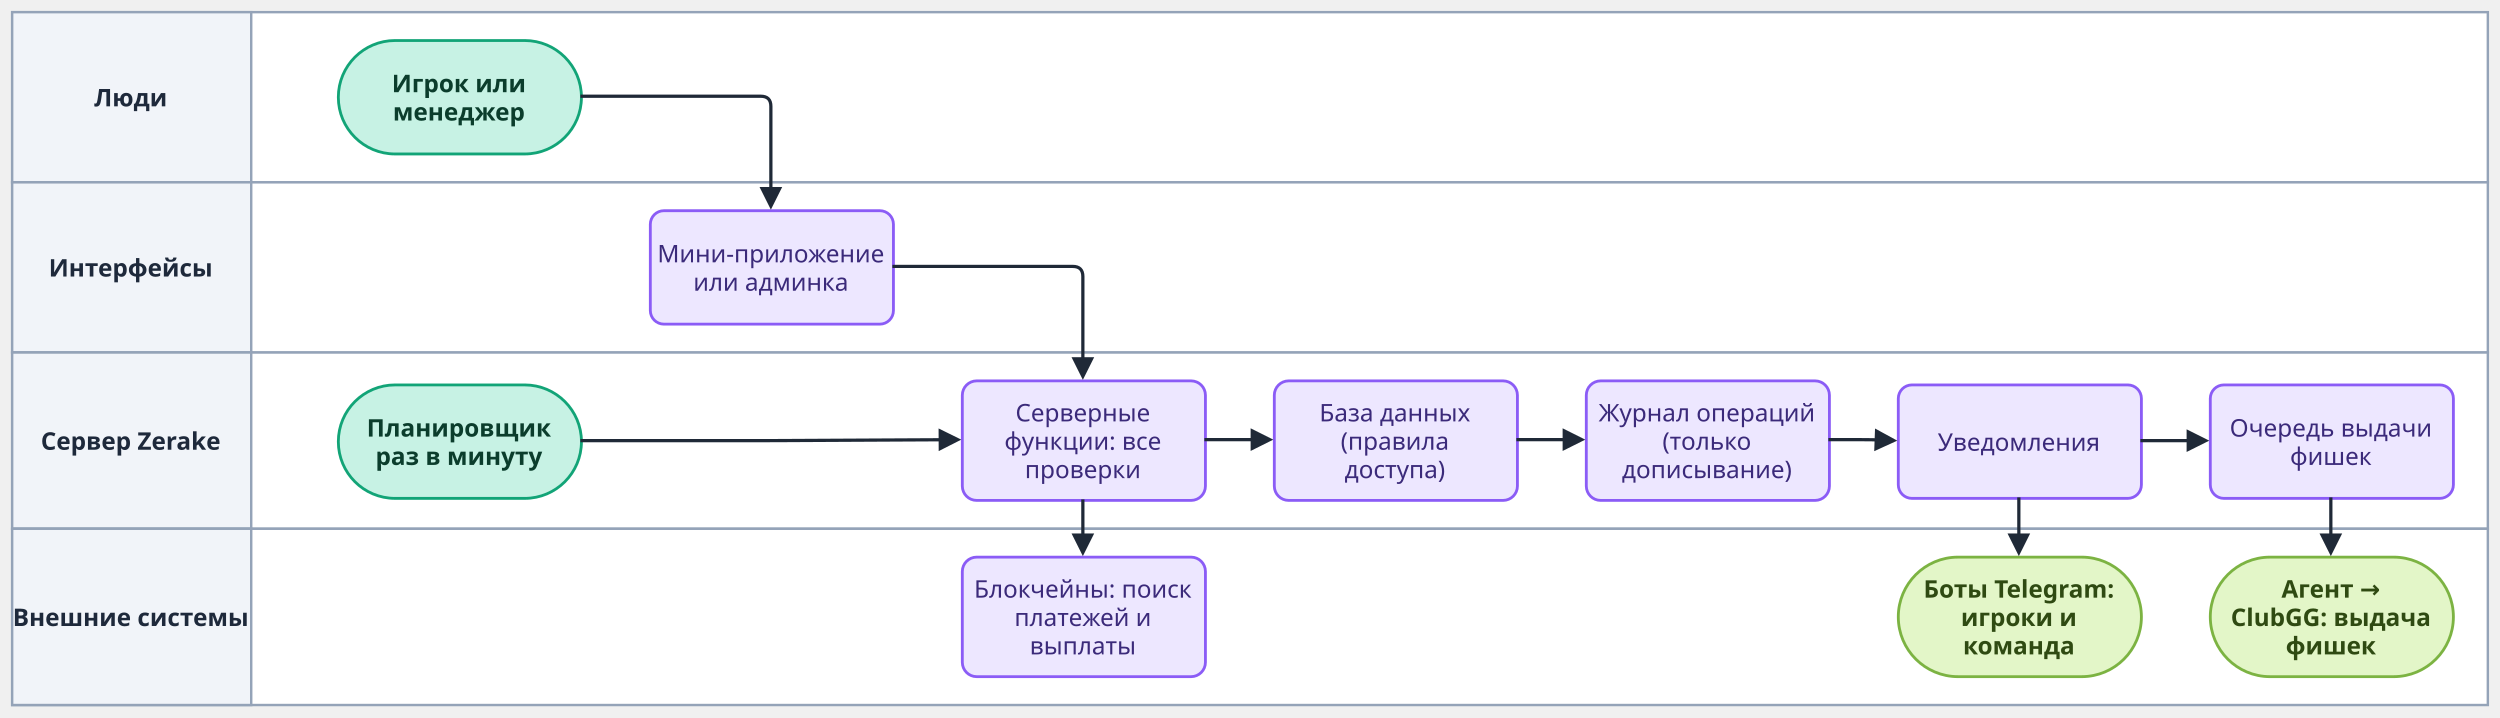
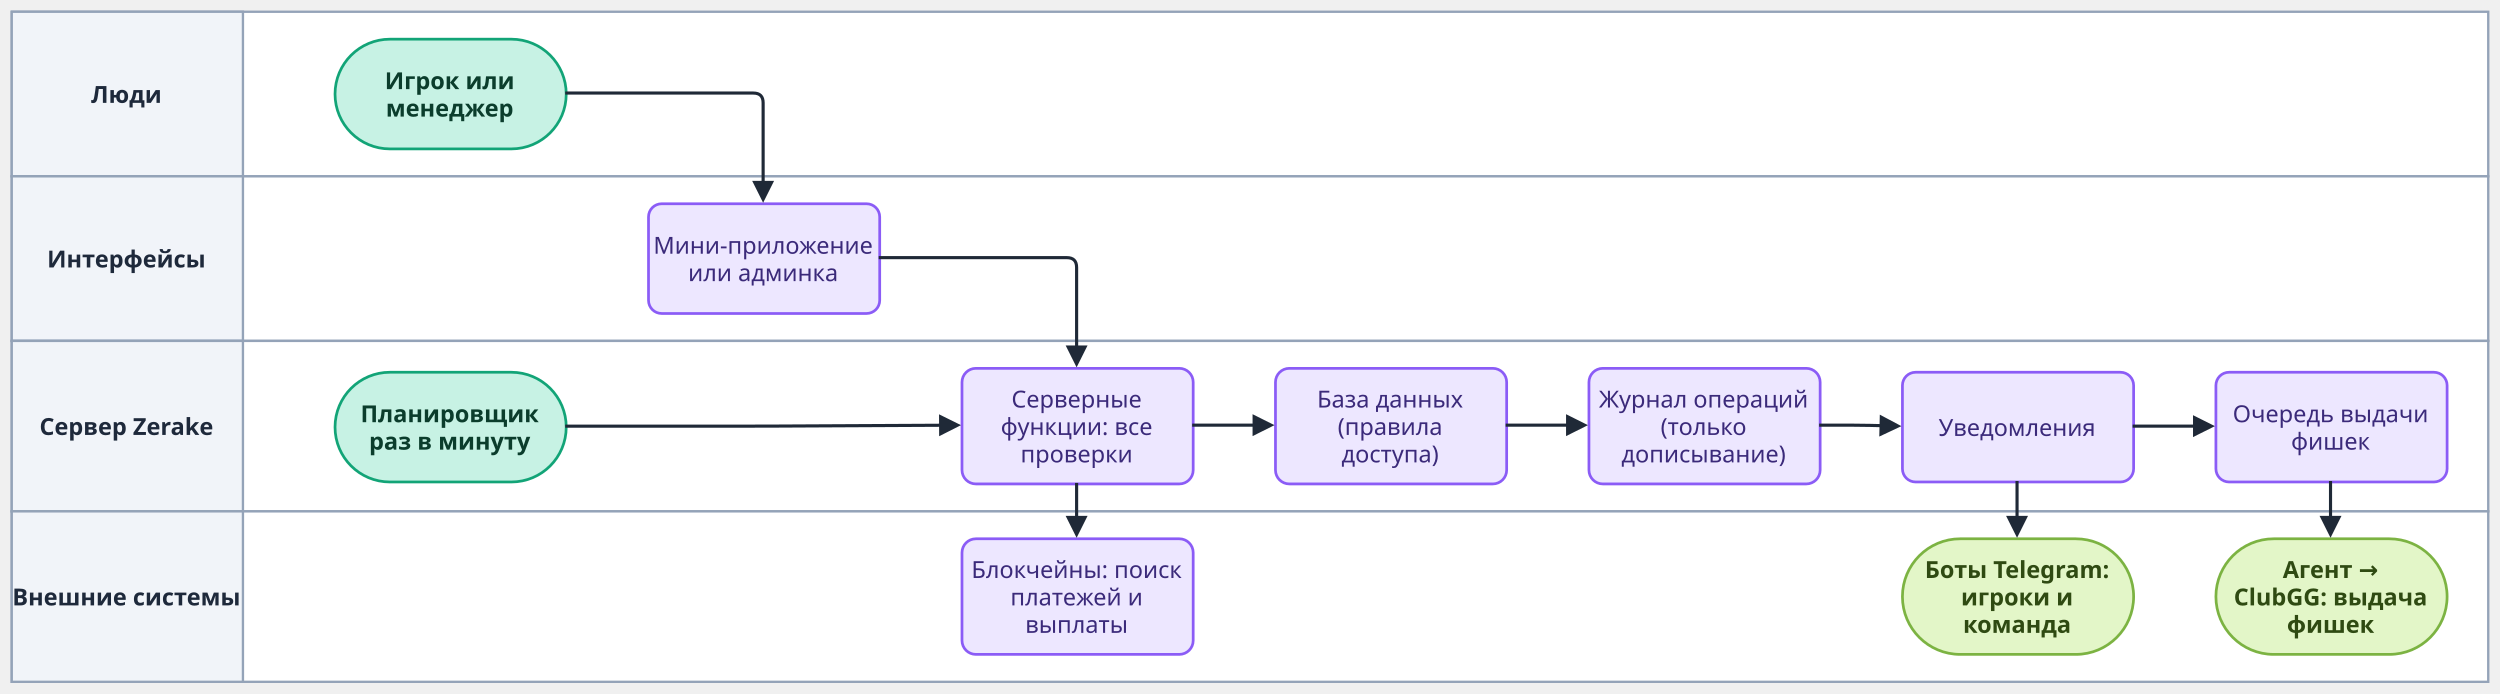
- <svg xmlns="http://www.w3.org/2000/svg" width="1234" height="354" role="img" aria-label="Как запрос проходит через Zerake" viewBox="583.5 -5.5 1234 354" style="">
+ <svg xmlns="http://www.w3.org/2000/svg" width="1276" height="354" role="img" aria-label="Как запрос проходит через Zerake" viewBox="562.5 -5.5 1276 354" style="">
  <g>
    <g />
-     <g transform="translate(589,0) scale(1)">
-       <g transform="translate(0.5,0.5)" style="visibility: visible;">
-         <rect x="0" y="0" width="1222" height="84" fill="#ffffff" stroke="#94a3b8" stroke-width="1.2" pointer-events="all" style="fill: light-dark(rgb(255, 255, 255), rgb(18, 18, 18)); stroke: light-dark(rgb(148, 163, 184), rgb(87, 100, 118));" />
+     <g transform="translate(568,0) scale(1)">
+       <g transform="translate(0.5,0.5)" style="visibility: visible;">
+         <rect x="0" y="0" width="1264" height="84" fill="#ffffff" stroke="#94a3b8" stroke-width="1.2" pointer-events="all" style="fill: light-dark(rgb(255, 255, 255), rgb(18, 18, 18)); stroke: light-dark(rgb(148, 163, 184), rgb(87, 100, 118));" />
      </g>
      <g transform="translate(0.5,0.5)" style="visibility: visible;">
        <rect x="0" y="0" width="118" height="84" fill="#f1f4f9" stroke="#94a3b8" stroke-width="1.2" pointer-events="all" style="fill: light-dark(rgb(241, 244, 249), rgb(25, 28, 32)); stroke: light-dark(rgb(148, 163, 184), rgb(87, 100, 118));" />
      </g>
      <g style="">
        <g fill="#1E293B" font-family="'Segoe UI'" font-weight="bold" text-anchor="middle" font-size="12px" style="fill: light-dark(rgb(30, 41, 59), rgb(195, 204, 220));">
          <text x="59" y="47">Люди</text>
        </g>
      </g>
      <g transform="translate(0.5,0.5)" style="visibility: visible;">
-         <rect x="0" y="84" width="1222" height="84" fill="#ffffff" stroke="#94a3b8" stroke-width="1.2" pointer-events="all" style="fill: light-dark(rgb(255, 255, 255), rgb(18, 18, 18)); stroke: light-dark(rgb(148, 163, 184), rgb(87, 100, 118));" />
+         <rect x="0" y="84" width="1264" height="84" fill="#ffffff" stroke="#94a3b8" stroke-width="1.2" pointer-events="all" style="fill: light-dark(rgb(255, 255, 255), rgb(18, 18, 18)); stroke: light-dark(rgb(148, 163, 184), rgb(87, 100, 118));" />
      </g>
      <g transform="translate(0.5,0.5)" style="visibility: visible;">
        <rect x="0" y="84" width="118" height="84" fill="#f1f4f9" stroke="#94a3b8" stroke-width="1.2" pointer-events="all" style="fill: light-dark(rgb(241, 244, 249), rgb(25, 28, 32)); stroke: light-dark(rgb(148, 163, 184), rgb(87, 100, 118));" />
      </g>
      <g style="">
        <g fill="#1E293B" font-family="'Segoe UI'" font-weight="bold" text-anchor="middle" font-size="12px" style="fill: light-dark(rgb(30, 41, 59), rgb(195, 204, 220));">
          <text x="59" y="131">Интерфейсы</text>
        </g>
      </g>
      <g transform="translate(0.5,0.5)" style="visibility: visible;">
-         <rect x="0" y="168" width="1222" height="87" fill="#ffffff" stroke="#94a3b8" stroke-width="1.2" pointer-events="all" style="fill: light-dark(rgb(255, 255, 255), rgb(18, 18, 18)); stroke: light-dark(rgb(148, 163, 184), rgb(87, 100, 118));" />
+         <rect x="0" y="168" width="1264" height="87" fill="#ffffff" stroke="#94a3b8" stroke-width="1.2" pointer-events="all" style="fill: light-dark(rgb(255, 255, 255), rgb(18, 18, 18)); stroke: light-dark(rgb(148, 163, 184), rgb(87, 100, 118));" />
      </g>
      <g transform="translate(0.5,0.5)" style="visibility: visible;">
        <rect x="0" y="168" width="118" height="87" fill="#f1f4f9" stroke="#94a3b8" stroke-width="1.2" pointer-events="all" style="fill: light-dark(rgb(241, 244, 249), rgb(25, 28, 32)); stroke: light-dark(rgb(148, 163, 184), rgb(87, 100, 118));" />
      </g>
      <g style="">
        <g fill="#1E293B" font-family="'Segoe UI'" font-weight="bold" text-anchor="middle" font-size="12px" style="fill: light-dark(rgb(30, 41, 59), rgb(195, 204, 220));">
          <text x="59" y="216.5">Сервер Zerake</text>
        </g>
      </g>
      <g transform="translate(0.5,0.5)" style="visibility: visible;">
-         <rect x="0" y="255" width="1222" height="87" fill="#ffffff" stroke="#94a3b8" stroke-width="1.2" pointer-events="all" style="fill: light-dark(rgb(255, 255, 255), rgb(18, 18, 18)); stroke: light-dark(rgb(148, 163, 184), rgb(87, 100, 118));" />
+         <rect x="0" y="255" width="1264" height="87" fill="#ffffff" stroke="#94a3b8" stroke-width="1.2" pointer-events="all" style="fill: light-dark(rgb(255, 255, 255), rgb(18, 18, 18)); stroke: light-dark(rgb(148, 163, 184), rgb(87, 100, 118));" />
      </g>
      <g transform="translate(0.5,0.5)" style="visibility: visible;">
        <rect x="0" y="255" width="118" height="87" fill="#f1f4f9" stroke="#94a3b8" stroke-width="1.2" pointer-events="all" style="fill: light-dark(rgb(241, 244, 249), rgb(25, 28, 32)); stroke: light-dark(rgb(148, 163, 184), rgb(87, 100, 118));" />
      </g>
      <g style="">
        <g fill="#1E293B" font-family="'Segoe UI'" font-weight="bold" text-anchor="middle" font-size="12px" style="fill: light-dark(rgb(30, 41, 59), rgb(195, 204, 220));">
          <text x="59" y="303.5">Внешние системы</text>
        </g>
      </g>
      <g transform="translate(0.5,0.5)" style="visibility: visible;">
-         <rect x="161" y="14" width="120" height="56" rx="28" ry="28" fill="#c7f2e4" stroke="#12a477" stroke-width="1.4" pointer-events="all" style="fill: light-dark(rgb(199, 242, 228), rgb(9, 46, 34)); stroke: light-dark(rgb(18, 164, 119), rgb(29, 155, 116));" />
+         <rect x="165" y="14" width="118" height="56" rx="28" ry="28" fill="#c7f2e4" stroke="#12a477" stroke-width="1.4" pointer-events="all" style="fill: light-dark(rgb(199, 242, 228), rgb(9, 46, 34)); stroke: light-dark(rgb(18, 164, 119), rgb(29, 155, 116));" />
      </g>
      <g style="">
        <g fill="#0B3D2C" font-family="'Segoe UI'" font-weight="bold" text-anchor="middle" font-size="12px" style="fill: light-dark(rgb(11, 61, 44), rgb(162, 205, 191));">
-           <text x="221" y="40">Игрок или</text>
-           <text x="221" y="54">менеджер</text>
-         </g>
-       </g>
-       <g transform="translate(0.5,0.5)" style="visibility: visible;">
-         <rect x="315" y="98" width="120" height="56" rx="6.72" ry="6.72" fill="#ede7ff" stroke="#8b5cf6" stroke-width="1.4" pointer-events="all" style="fill: light-dark(rgb(237, 231, 255), rgb(38, 33, 53)); stroke: light-dark(rgb(139, 92, 246), rgb(162, 122, 254));" />
-       </g>
-       <g style="">
-         <g fill="#3B2A7A" font-family="'Segoe UI'" text-anchor="middle" font-size="12px" style="fill: light-dark(rgb(59, 42, 122), rgb(200, 185, 254));">
-           <text x="375" y="124">Мини-приложение</text>
-           <text x="375" y="138">или админка</text>
-         </g>
-       </g>
-       <g transform="translate(0.5,0.5)" style="visibility: visible;">
-         <rect x="161" y="184" width="120" height="56" rx="28" ry="28" fill="#c7f2e4" stroke="#12a477" stroke-width="1.4" pointer-events="all" style="fill: light-dark(rgb(199, 242, 228), rgb(9, 46, 34)); stroke: light-dark(rgb(18, 164, 119), rgb(29, 155, 116));" />
+           <text x="224" y="40">Игрок или</text>
+           <text x="224" y="54">менеджер</text>
+         </g>
+       </g>
+       <g transform="translate(0.5,0.5)" style="visibility: visible;">
+         <rect x="325" y="98" width="118" height="56" rx="6.72" ry="6.72" fill="#ede7ff" stroke="#8b5cf6" stroke-width="1.4" pointer-events="all" style="fill: light-dark(rgb(237, 231, 255), rgb(38, 33, 53)); stroke: light-dark(rgb(139, 92, 246), rgb(162, 122, 254));" />
+       </g>
+       <g style="">
+         <g fill="#3B2A7A" font-family="'Segoe UI'" text-anchor="middle" font-size="12px" style="fill: light-dark(rgb(59, 42, 122), rgb(200, 185, 254));">
+           <text x="384" y="124">Мини-приложение</text>
+           <text x="384" y="138">или админка</text>
+         </g>
+       </g>
+       <g transform="translate(0.5,0.5)" style="visibility: visible;">
+         <rect x="165" y="184" width="118" height="56" rx="28" ry="28" fill="#c7f2e4" stroke="#12a477" stroke-width="1.4" pointer-events="all" style="fill: light-dark(rgb(199, 242, 228), rgb(9, 46, 34)); stroke: light-dark(rgb(18, 164, 119), rgb(29, 155, 116));" />
      </g>
      <g style="">
        <g fill="#0B3D2C" font-family="'Segoe UI'" font-weight="bold" text-anchor="middle" font-size="12px" style="fill: light-dark(rgb(11, 61, 44), rgb(162, 205, 191));">
-           <text x="221" y="210">Планировщик</text>
-           <text x="221" y="224">раз в минуту</text>
-         </g>
-       </g>
-       <g transform="translate(0.5,0.5)" style="visibility: visible;">
-         <rect x="469" y="182" width="120" height="59" rx="7.08" ry="7.08" fill="#ede7ff" stroke="#8b5cf6" stroke-width="1.4" pointer-events="all" style="fill: light-dark(rgb(237, 231, 255), rgb(38, 33, 53)); stroke: light-dark(rgb(139, 92, 246), rgb(162, 122, 254));" />
-       </g>
-       <g style="">
-         <g fill="#3B2A7A" font-family="'Segoe UI'" text-anchor="middle" font-size="12px" style="fill: light-dark(rgb(59, 42, 122), rgb(200, 185, 254));">
-           <text x="529" y="202.5">Серверные</text>
-           <text x="529" y="216.5">функции: все</text>
-           <text x="529" y="230.5">проверки</text>
-         </g>
-       </g>
-       <g transform="translate(0.5,0.5)" style="visibility: visible;">
-         <rect x="469" y="269" width="120" height="59" rx="7.08" ry="7.08" fill="#ede7ff" stroke="#8b5cf6" stroke-width="1.4" pointer-events="all" style="fill: light-dark(rgb(237, 231, 255), rgb(38, 33, 53)); stroke: light-dark(rgb(139, 92, 246), rgb(162, 122, 254));" />
-       </g>
-       <g style="">
-         <g fill="#3B2A7A" font-family="'Segoe UI'" text-anchor="middle" font-size="12px" style="fill: light-dark(rgb(59, 42, 122), rgb(200, 185, 254));">
-           <text x="529" y="289.5">Блокчейны: поиск</text>
-           <text x="529" y="303.5">платежей и</text>
-           <text x="529" y="317.5">выплаты</text>
-         </g>
-       </g>
-       <g transform="translate(0.5,0.5)" style="visibility: visible;">
-         <rect x="623" y="182" width="120" height="59" rx="7.08" ry="7.08" fill="#ede7ff" stroke="#8b5cf6" stroke-width="1.4" pointer-events="all" style="fill: light-dark(rgb(237, 231, 255), rgb(38, 33, 53)); stroke: light-dark(rgb(139, 92, 246), rgb(162, 122, 254));" />
-       </g>
-       <g style="">
-         <g fill="#3B2A7A" font-family="'Segoe UI'" text-anchor="middle" font-size="12px" style="fill: light-dark(rgb(59, 42, 122), rgb(200, 185, 254));">
-           <text x="683" y="202.5">База данных</text>
-           <text x="683" y="216.5">(правила</text>
-           <text x="683" y="230.5">доступа)</text>
-         </g>
-       </g>
-       <g transform="translate(0.5,0.5)" style="visibility: visible;">
-         <rect x="777" y="182" width="120" height="59" rx="7.08" ry="7.08" fill="#ede7ff" stroke="#8b5cf6" stroke-width="1.4" pointer-events="all" style="fill: light-dark(rgb(237, 231, 255), rgb(38, 33, 53)); stroke: light-dark(rgb(139, 92, 246), rgb(162, 122, 254));" />
-       </g>
-       <g style="">
-         <g fill="#3B2A7A" font-family="'Segoe UI'" text-anchor="middle" font-size="12px" style="fill: light-dark(rgb(59, 42, 122), rgb(200, 185, 254));">
-           <text x="837" y="202.5">Журнал операций</text>
-           <text x="837" y="216.5">(только</text>
-           <text x="837" y="230.5">дописывание)</text>
-         </g>
-       </g>
-       <g transform="translate(0.5,0.5)" style="visibility: visible;">
-         <rect x="931" y="184" width="120" height="56" rx="6.72" ry="6.72" fill="#ede7ff" stroke="#8b5cf6" stroke-width="1.4" pointer-events="all" style="fill: light-dark(rgb(237, 231, 255), rgb(38, 33, 53)); stroke: light-dark(rgb(139, 92, 246), rgb(162, 122, 254));" />
-       </g>
-       <g style="">
-         <g fill="#3B2A7A" font-family="'Segoe UI'" text-anchor="middle" font-size="12px" style="fill: light-dark(rgb(59, 42, 122), rgb(200, 185, 254));">
-           <text x="991" y="217">Уведомления</text>
-         </g>
-       </g>
-       <g transform="translate(0.5,0.5)" style="visibility: visible;">
-         <rect x="931" y="269" width="120" height="59" rx="29.5" ry="29.5" fill="#e3f6c8" stroke="#7cb342" stroke-width="1.4" pointer-events="all" style="fill: light-dark(rgb(227, 246, 200), rgb(22, 38, 0)); stroke: light-dark(rgb(124, 179, 66), rgb(69, 117, 20));" />
+           <text x="224" y="210">Планировщик</text>
+           <text x="224" y="224">раз в минуту</text>
+         </g>
+       </g>
+       <g transform="translate(0.5,0.5)" style="visibility: visible;">
+         <rect x="485" y="182" width="118" height="59" rx="7.08" ry="7.08" fill="#ede7ff" stroke="#8b5cf6" stroke-width="1.4" pointer-events="all" style="fill: light-dark(rgb(237, 231, 255), rgb(38, 33, 53)); stroke: light-dark(rgb(139, 92, 246), rgb(162, 122, 254));" />
+       </g>
+       <g style="">
+         <g fill="#3B2A7A" font-family="'Segoe UI'" text-anchor="middle" font-size="12px" style="fill: light-dark(rgb(59, 42, 122), rgb(200, 185, 254));">
+           <text x="544" y="202.5">Серверные</text>
+           <text x="544" y="216.5">функции: все</text>
+           <text x="544" y="230.5">проверки</text>
+         </g>
+       </g>
+       <g transform="translate(0.5,0.5)" style="visibility: visible;">
+         <rect x="485" y="269" width="118" height="59" rx="7.08" ry="7.08" fill="#ede7ff" stroke="#8b5cf6" stroke-width="1.4" pointer-events="all" style="fill: light-dark(rgb(237, 231, 255), rgb(38, 33, 53)); stroke: light-dark(rgb(139, 92, 246), rgb(162, 122, 254));" />
+       </g>
+       <g style="">
+         <g fill="#3B2A7A" font-family="'Segoe UI'" text-anchor="middle" font-size="12px" style="fill: light-dark(rgb(59, 42, 122), rgb(200, 185, 254));">
+           <text x="544" y="289.5">Блокчейны: поиск</text>
+           <text x="544" y="303.5">платежей и</text>
+           <text x="544" y="317.5">выплаты</text>
+         </g>
+       </g>
+       <g transform="translate(0.5,0.5)" style="visibility: visible;">
+         <rect x="645" y="182" width="118" height="59" rx="7.08" ry="7.08" fill="#ede7ff" stroke="#8b5cf6" stroke-width="1.4" pointer-events="all" style="fill: light-dark(rgb(237, 231, 255), rgb(38, 33, 53)); stroke: light-dark(rgb(139, 92, 246), rgb(162, 122, 254));" />
+       </g>
+       <g style="">
+         <g fill="#3B2A7A" font-family="'Segoe UI'" text-anchor="middle" font-size="12px" style="fill: light-dark(rgb(59, 42, 122), rgb(200, 185, 254));">
+           <text x="704" y="202.5">База данных</text>
+           <text x="704" y="216.5">(правила</text>
+           <text x="704" y="230.5">доступа)</text>
+         </g>
+       </g>
+       <g transform="translate(0.5,0.5)" style="visibility: visible;">
+         <rect x="805" y="182" width="118" height="59" rx="7.08" ry="7.08" fill="#ede7ff" stroke="#8b5cf6" stroke-width="1.4" pointer-events="all" style="fill: light-dark(rgb(237, 231, 255), rgb(38, 33, 53)); stroke: light-dark(rgb(139, 92, 246), rgb(162, 122, 254));" />
+       </g>
+       <g style="">
+         <g fill="#3B2A7A" font-family="'Segoe UI'" text-anchor="middle" font-size="12px" style="fill: light-dark(rgb(59, 42, 122), rgb(200, 185, 254));">
+           <text x="864" y="202.5">Журнал операций</text>
+           <text x="864" y="216.5">(только</text>
+           <text x="864" y="230.5">дописывание)</text>
+         </g>
+       </g>
+       <g transform="translate(0.5,0.5)" style="visibility: visible;">
+         <rect x="965" y="184" width="118" height="56" rx="6.72" ry="6.72" fill="#ede7ff" stroke="#8b5cf6" stroke-width="1.4" pointer-events="all" style="fill: light-dark(rgb(237, 231, 255), rgb(38, 33, 53)); stroke: light-dark(rgb(139, 92, 246), rgb(162, 122, 254));" />
+       </g>
+       <g style="">
+         <g fill="#3B2A7A" font-family="'Segoe UI'" text-anchor="middle" font-size="12px" style="fill: light-dark(rgb(59, 42, 122), rgb(200, 185, 254));">
+           <text x="1024" y="217">Уведомления</text>
+         </g>
+       </g>
+       <g transform="translate(0.5,0.5)" style="visibility: visible;">
+         <rect x="965" y="269" width="118" height="59" rx="29.5" ry="29.5" fill="#e3f6c8" stroke="#7cb342" stroke-width="1.4" pointer-events="all" style="fill: light-dark(rgb(227, 246, 200), rgb(22, 38, 0)); stroke: light-dark(rgb(124, 179, 66), rgb(69, 117, 20));" />
      </g>
      <g style="">
        <g fill="#2F4A12" font-family="'Segoe UI'" font-weight="bold" text-anchor="middle" font-size="12px" style="fill: light-dark(rgb(47, 74, 18), rgb(168, 191, 143));">
-           <text x="991" y="289.5">Боты Telegram:</text>
-           <text x="991" y="303.5">игроки и</text>
-           <text x="991" y="317.5">команда</text>
-         </g>
-       </g>
-       <g transform="translate(0.5,0.5)" style="visibility: visible;">
-         <rect x="1085" y="184" width="120" height="56" rx="6.72" ry="6.72" fill="#ede7ff" stroke="#8b5cf6" stroke-width="1.4" pointer-events="all" style="fill: light-dark(rgb(237, 231, 255), rgb(38, 33, 53)); stroke: light-dark(rgb(139, 92, 246), rgb(162, 122, 254));" />
-       </g>
-       <g style="">
-         <g fill="#3B2A7A" font-family="'Segoe UI'" text-anchor="middle" font-size="12px" style="fill: light-dark(rgb(59, 42, 122), rgb(200, 185, 254));">
-           <text x="1145" y="210">Очередь выдачи</text>
-           <text x="1145" y="224">фишек</text>
-         </g>
-       </g>
-       <g transform="translate(0.5,0.5)" style="visibility: visible;">
-         <rect x="1085" y="269" width="120" height="59" rx="29.5" ry="29.5" fill="#e3f6c8" stroke="#7cb342" stroke-width="1.4" pointer-events="all" style="fill: light-dark(rgb(227, 246, 200), rgb(22, 38, 0)); stroke: light-dark(rgb(124, 179, 66), rgb(69, 117, 20));" />
+           <text x="1024" y="289.5">Боты Telegram:</text>
+           <text x="1024" y="303.5">игроки и</text>
+           <text x="1024" y="317.5">команда</text>
+         </g>
+       </g>
+       <g transform="translate(0.5,0.5)" style="visibility: visible;">
+         <rect x="1125" y="184" width="118" height="56" rx="6.72" ry="6.72" fill="#ede7ff" stroke="#8b5cf6" stroke-width="1.4" pointer-events="all" style="fill: light-dark(rgb(237, 231, 255), rgb(38, 33, 53)); stroke: light-dark(rgb(139, 92, 246), rgb(162, 122, 254));" />
+       </g>
+       <g style="">
+         <g fill="#3B2A7A" font-family="'Segoe UI'" text-anchor="middle" font-size="12px" style="fill: light-dark(rgb(59, 42, 122), rgb(200, 185, 254));">
+           <text x="1184" y="210">Очередь выдачи</text>
+           <text x="1184" y="224">фишек</text>
+         </g>
+       </g>
+       <g transform="translate(0.5,0.5)" style="visibility: visible;">
+         <rect x="1125" y="269" width="118" height="59" rx="29.5" ry="29.5" fill="#e3f6c8" stroke="#7cb342" stroke-width="1.4" pointer-events="all" style="fill: light-dark(rgb(227, 246, 200), rgb(22, 38, 0)); stroke: light-dark(rgb(124, 179, 66), rgb(69, 117, 20));" />
      </g>
      <g style="">
        <g fill="#2F4A12" font-family="'Segoe UI'" font-weight="bold" text-anchor="middle" font-size="12px" style="fill: light-dark(rgb(47, 74, 18), rgb(168, 191, 143));">
-           <text x="1145" y="289.5">Агент →</text>
-           <text x="1145" y="303.5">ClubGG: выдача</text>
-           <text x="1145" y="317.5">фишек</text>
-         </g>
-       </g>
-       <g style="visibility: visible;">
-         <path d="M 281 42 L 370 42 Q 375 42 375 47 L 375 87.61" fill="none" stroke="white" stroke-width="9.6" stroke-miterlimit="10" pointer-events="stroke" style="stroke: light-dark(rgb(31, 41, 55), rgb(196, 204, 216));" visibility="hidden" vector-effect="non-scaling-stroke" />
-         <path d="M 281 42 L 370 42 Q 375 42 375 47 L 375 87.61" fill="none" stroke="#1f2937" stroke-width="1.6" stroke-miterlimit="10" pointer-events="stroke" style="stroke: light-dark(rgb(31, 41, 55), rgb(196, 204, 216));" />
-         <path d="M 375 96.21 L 370.7 87.61 L 379.3 87.61 Z" fill="#1f2937" stroke="#1f2937" stroke-width="1.6" stroke-miterlimit="10" pointer-events="all" style="fill: light-dark(rgb(31, 41, 55), rgb(196, 204, 216)); stroke: light-dark(rgb(31, 41, 55), rgb(196, 204, 216));" />
-       </g>
-       <g style="visibility: visible;">
-         <path d="M 435 126 L 524 126 Q 529 126 529 131 L 529 171.61" fill="none" stroke="white" stroke-width="9.6" stroke-miterlimit="10" pointer-events="stroke" style="stroke: light-dark(rgb(31, 41, 55), rgb(196, 204, 216));" visibility="hidden" vector-effect="non-scaling-stroke" />
-         <path d="M 435 126 L 524 126 Q 529 126 529 131 L 529 171.61" fill="none" stroke="#1f2937" stroke-width="1.6" stroke-miterlimit="10" pointer-events="stroke" style="stroke: light-dark(rgb(31, 41, 55), rgb(196, 204, 216));" />
-         <path d="M 529 180.21 L 524.7 171.61 L 533.3 171.61 Z" fill="#1f2937" stroke="#1f2937" stroke-width="1.6" stroke-miterlimit="10" pointer-events="all" style="fill: light-dark(rgb(31, 41, 55), rgb(196, 204, 216)); stroke: light-dark(rgb(31, 41, 55), rgb(196, 204, 216));" />
-       </g>
-       <g style="visibility: visible;">
-         <path d="M 281 212 L 370 212 Q 375 212 380 211.97 L 458.61 211.56" fill="none" stroke="white" stroke-width="9.6" stroke-miterlimit="10" pointer-events="stroke" style="stroke: light-dark(rgb(31, 41, 55), rgb(196, 204, 216));" visibility="hidden" vector-effect="non-scaling-stroke" />
-         <path d="M 281 212 L 370 212 Q 375 212 380 211.97 L 458.61 211.56" fill="none" stroke="#1f2937" stroke-width="1.6" stroke-miterlimit="10" pointer-events="stroke" style="stroke: light-dark(rgb(31, 41, 55), rgb(196, 204, 216));" />
-         <path d="M 467.21 211.51 L 458.63 215.86 L 458.59 207.26 Z" fill="#1f2937" stroke="#1f2937" stroke-width="1.6" stroke-miterlimit="10" pointer-events="all" style="fill: light-dark(rgb(31, 41, 55), rgb(196, 204, 216)); stroke: light-dark(rgb(31, 41, 55), rgb(196, 204, 216));" />
-       </g>
-       <g style="visibility: visible;">
-         <path d="M 529 241 L 529 256 Q 529 261 529 256 L 529 252.5 Q 529 249 529 253.81 L 529 258.61" fill="none" stroke="white" stroke-width="9.6" stroke-miterlimit="10" pointer-events="stroke" style="stroke: light-dark(rgb(31, 41, 55), rgb(196, 204, 216));" visibility="hidden" vector-effect="non-scaling-stroke" />
-         <path d="M 529 241 L 529 256 Q 529 261 529 256 L 529 252.5 Q 529 249 529 253.81 L 529 258.61" fill="none" stroke="#1f2937" stroke-width="1.6" stroke-miterlimit="10" pointer-events="stroke" style="stroke: light-dark(rgb(31, 41, 55), rgb(196, 204, 216));" />
-         <path d="M 529 267.21 L 524.7 258.61 L 533.3 258.61 Z" fill="#1f2937" stroke="#1f2937" stroke-width="1.6" stroke-miterlimit="10" pointer-events="all" style="fill: light-dark(rgb(31, 41, 55), rgb(196, 204, 216)); stroke: light-dark(rgb(31, 41, 55), rgb(196, 204, 216));" />
-       </g>
-       <g style="visibility: visible;">
-         <path d="M 589 211.5 L 604 211.5 Q 609 211.5 606 211.5 L 604.5 211.5 Q 603 211.5 607.81 211.5 L 612.61 211.5" fill="none" stroke="white" stroke-width="9.6" stroke-miterlimit="10" pointer-events="stroke" style="stroke: light-dark(rgb(31, 41, 55), rgb(196, 204, 216));" visibility="hidden" vector-effect="non-scaling-stroke" />
-         <path d="M 589 211.5 L 604 211.5 Q 609 211.5 606 211.5 L 604.5 211.5 Q 603 211.5 607.81 211.5 L 612.61 211.5" fill="none" stroke="#1f2937" stroke-width="1.6" stroke-miterlimit="10" pointer-events="stroke" style="stroke: light-dark(rgb(31, 41, 55), rgb(196, 204, 216));" />
-         <path d="M 621.21 211.5 L 612.61 215.8 L 612.61 207.2 Z" fill="#1f2937" stroke="#1f2937" stroke-width="1.6" stroke-miterlimit="10" pointer-events="all" style="fill: light-dark(rgb(31, 41, 55), rgb(196, 204, 216)); stroke: light-dark(rgb(31, 41, 55), rgb(196, 204, 216));" />
-       </g>
-       <g style="visibility: visible;">
-         <path d="M 743 211.5 L 758 211.5 Q 763 211.5 760 211.5 L 758.5 211.5 Q 757 211.5 761.81 211.5 L 766.61 211.5" fill="none" stroke="white" stroke-width="9.6" stroke-miterlimit="10" pointer-events="stroke" style="stroke: light-dark(rgb(31, 41, 55), rgb(196, 204, 216));" visibility="hidden" vector-effect="non-scaling-stroke" />
-         <path d="M 743 211.5 L 758 211.5 Q 763 211.5 760 211.5 L 758.5 211.5 Q 757 211.5 761.81 211.5 L 766.61 211.5" fill="none" stroke="#1f2937" stroke-width="1.6" stroke-miterlimit="10" pointer-events="stroke" style="stroke: light-dark(rgb(31, 41, 55), rgb(196, 204, 216));" />
-         <path d="M 775.21 211.5 L 766.61 215.8 L 766.61 207.2 Z" fill="#1f2937" stroke="#1f2937" stroke-width="1.6" stroke-miterlimit="10" pointer-events="all" style="fill: light-dark(rgb(31, 41, 55), rgb(196, 204, 216)); stroke: light-dark(rgb(31, 41, 55), rgb(196, 204, 216));" />
-       </g>
-       <g style="visibility: visible;">
-         <path d="M 897 211.5 L 912 211.5 Q 917 211.5 918.81 211.56 L 920.62 211.63" fill="none" stroke="white" stroke-width="9.6" stroke-miterlimit="10" pointer-events="stroke" style="stroke: light-dark(rgb(31, 41, 55), rgb(196, 204, 216));" visibility="hidden" vector-effect="non-scaling-stroke" />
-         <path d="M 897 211.5 L 912 211.5 Q 917 211.5 918.81 211.56 L 920.62 211.63" fill="none" stroke="#1f2937" stroke-width="1.6" stroke-miterlimit="10" pointer-events="stroke" style="stroke: light-dark(rgb(31, 41, 55), rgb(196, 204, 216));" />
-         <path d="M 929.21 211.94 L 920.46 215.93 L 920.77 207.33 Z" fill="#1f2937" stroke="#1f2937" stroke-width="1.6" stroke-miterlimit="10" pointer-events="all" style="fill: light-dark(rgb(31, 41, 55), rgb(196, 204, 216)); stroke: light-dark(rgb(31, 41, 55), rgb(196, 204, 216));" />
-       </g>
-       <g style="visibility: visible;">
-         <path d="M 991 240 L 991 255 Q 991 260 991 255 L 991 252 Q 991 249 991 253.81 L 991 258.61" fill="none" stroke="white" stroke-width="9.6" stroke-miterlimit="10" pointer-events="stroke" style="stroke: light-dark(rgb(31, 41, 55), rgb(196, 204, 216));" visibility="hidden" vector-effect="non-scaling-stroke" />
-         <path d="M 991 240 L 991 255 Q 991 260 991 255 L 991 252 Q 991 249 991 253.81 L 991 258.61" fill="none" stroke="#1f2937" stroke-width="1.6" stroke-miterlimit="10" pointer-events="stroke" style="stroke: light-dark(rgb(31, 41, 55), rgb(196, 204, 216));" />
-         <path d="M 991 267.21 L 986.7 258.61 L 995.3 258.61 Z" fill="#1f2937" stroke="#1f2937" stroke-width="1.6" stroke-miterlimit="10" pointer-events="all" style="fill: light-dark(rgb(31, 41, 55), rgb(196, 204, 216)); stroke: light-dark(rgb(31, 41, 55), rgb(196, 204, 216));" />
-       </g>
-       <g style="visibility: visible;">
-         <path d="M 1051 212 L 1066 212 Q 1071 212 1068 212 L 1066.5 212 Q 1065 212 1069.81 212 L 1074.61 212" fill="none" stroke="white" stroke-width="9.6" stroke-miterlimit="10" pointer-events="stroke" style="stroke: light-dark(rgb(31, 41, 55), rgb(196, 204, 216));" visibility="hidden" vector-effect="non-scaling-stroke" />
-         <path d="M 1051 212 L 1066 212 Q 1071 212 1068 212 L 1066.5 212 Q 1065 212 1069.81 212 L 1074.61 212" fill="none" stroke="#1f2937" stroke-width="1.6" stroke-miterlimit="10" pointer-events="stroke" style="stroke: light-dark(rgb(31, 41, 55), rgb(196, 204, 216));" />
-         <path d="M 1083.21 212 L 1074.61 216.3 L 1074.61 207.7 Z" fill="#1f2937" stroke="#1f2937" stroke-width="1.6" stroke-miterlimit="10" pointer-events="all" style="fill: light-dark(rgb(31, 41, 55), rgb(196, 204, 216)); stroke: light-dark(rgb(31, 41, 55), rgb(196, 204, 216));" />
-       </g>
-       <g style="visibility: visible;">
-         <path d="M 1145 240 L 1145 255 Q 1145 260 1145 255 L 1145 252 Q 1145 249 1145 253.81 L 1145 258.61" fill="none" stroke="white" stroke-width="9.6" stroke-miterlimit="10" pointer-events="stroke" style="stroke: light-dark(rgb(31, 41, 55), rgb(196, 204, 216));" visibility="hidden" vector-effect="non-scaling-stroke" />
-         <path d="M 1145 240 L 1145 255 Q 1145 260 1145 255 L 1145 252 Q 1145 249 1145 253.81 L 1145 258.61" fill="none" stroke="#1f2937" stroke-width="1.6" stroke-miterlimit="10" pointer-events="stroke" style="stroke: light-dark(rgb(31, 41, 55), rgb(196, 204, 216));" />
-         <path d="M 1145 267.21 L 1140.7 258.61 L 1149.3 258.61 Z" fill="#1f2937" stroke="#1f2937" stroke-width="1.6" stroke-miterlimit="10" pointer-events="all" style="fill: light-dark(rgb(31, 41, 55), rgb(196, 204, 216)); stroke: light-dark(rgb(31, 41, 55), rgb(196, 204, 216));" />
+           <text x="1184" y="289.5">Агент →</text>
+           <text x="1184" y="303.5">ClubGG: выдача</text>
+           <text x="1184" y="317.5">фишек</text>
+         </g>
+       </g>
+       <g style="visibility: visible;">
+         <path d="M 283 42 L 379 42 Q 384 42 384 47 L 384 87.61" fill="none" stroke="white" stroke-width="9.6" stroke-miterlimit="10" pointer-events="stroke" style="stroke: light-dark(rgb(31, 41, 55), rgb(196, 204, 216));" visibility="hidden" vector-effect="non-scaling-stroke" />
+         <path d="M 283 42 L 379 42 Q 384 42 384 47 L 384 87.61" fill="none" stroke="#1f2937" stroke-width="1.6" stroke-miterlimit="10" pointer-events="stroke" style="stroke: light-dark(rgb(31, 41, 55), rgb(196, 204, 216));" />
+         <path d="M 384 96.21 L 379.7 87.61 L 388.3 87.61 Z" fill="#1f2937" stroke="#1f2937" stroke-width="1.6" stroke-miterlimit="10" pointer-events="all" style="fill: light-dark(rgb(31, 41, 55), rgb(196, 204, 216)); stroke: light-dark(rgb(31, 41, 55), rgb(196, 204, 216));" />
+       </g>
+       <g style="visibility: visible;">
+         <path d="M 443 126 L 539 126 Q 544 126 544 131 L 544 171.61" fill="none" stroke="white" stroke-width="9.6" stroke-miterlimit="10" pointer-events="stroke" style="stroke: light-dark(rgb(31, 41, 55), rgb(196, 204, 216));" visibility="hidden" vector-effect="non-scaling-stroke" />
+         <path d="M 443 126 L 539 126 Q 544 126 544 131 L 544 171.61" fill="none" stroke="#1f2937" stroke-width="1.6" stroke-miterlimit="10" pointer-events="stroke" style="stroke: light-dark(rgb(31, 41, 55), rgb(196, 204, 216));" />
+         <path d="M 544 180.21 L 539.7 171.61 L 548.3 171.61 Z" fill="#1f2937" stroke="#1f2937" stroke-width="1.6" stroke-miterlimit="10" pointer-events="all" style="fill: light-dark(rgb(31, 41, 55), rgb(196, 204, 216)); stroke: light-dark(rgb(31, 41, 55), rgb(196, 204, 216));" />
+       </g>
+       <g style="visibility: visible;">
+         <path d="M 283 212 L 379 212 Q 384 212 389 211.98 L 474.61 211.55" fill="none" stroke="white" stroke-width="9.6" stroke-miterlimit="10" pointer-events="stroke" style="stroke: light-dark(rgb(31, 41, 55), rgb(196, 204, 216));" visibility="hidden" vector-effect="non-scaling-stroke" />
+         <path d="M 283 212 L 379 212 Q 384 212 389 211.98 L 474.61 211.55" fill="none" stroke="#1f2937" stroke-width="1.6" stroke-miterlimit="10" pointer-events="stroke" style="stroke: light-dark(rgb(31, 41, 55), rgb(196, 204, 216));" />
+         <path d="M 483.21 211.51 L 474.63 215.85 L 474.59 207.25 Z" fill="#1f2937" stroke="#1f2937" stroke-width="1.6" stroke-miterlimit="10" pointer-events="all" style="fill: light-dark(rgb(31, 41, 55), rgb(196, 204, 216)); stroke: light-dark(rgb(31, 41, 55), rgb(196, 204, 216));" />
+       </g>
+       <g style="visibility: visible;">
+         <path d="M 544 241 L 544 256 Q 544 261 544 256 L 544 252.5 Q 544 249 544 253.81 L 544 258.61" fill="none" stroke="white" stroke-width="9.6" stroke-miterlimit="10" pointer-events="stroke" style="stroke: light-dark(rgb(31, 41, 55), rgb(196, 204, 216));" visibility="hidden" vector-effect="non-scaling-stroke" />
+         <path d="M 544 241 L 544 256 Q 544 261 544 256 L 544 252.5 Q 544 249 544 253.81 L 544 258.61" fill="none" stroke="#1f2937" stroke-width="1.6" stroke-miterlimit="10" pointer-events="stroke" style="stroke: light-dark(rgb(31, 41, 55), rgb(196, 204, 216));" />
+         <path d="M 544 267.21 L 539.7 258.61 L 548.3 258.61 Z" fill="#1f2937" stroke="#1f2937" stroke-width="1.6" stroke-miterlimit="10" pointer-events="all" style="fill: light-dark(rgb(31, 41, 55), rgb(196, 204, 216)); stroke: light-dark(rgb(31, 41, 55), rgb(196, 204, 216));" />
+       </g>
+       <g style="visibility: visible;">
+         <path d="M 603 211.5 L 634.61 211.5" fill="none" stroke="white" stroke-width="9.6" stroke-miterlimit="10" pointer-events="stroke" style="stroke: light-dark(rgb(31, 41, 55), rgb(196, 204, 216));" visibility="hidden" vector-effect="non-scaling-stroke" />
+         <path d="M 603 211.5 L 634.61 211.5" fill="none" stroke="#1f2937" stroke-width="1.6" stroke-miterlimit="10" pointer-events="stroke" style="stroke: light-dark(rgb(31, 41, 55), rgb(196, 204, 216));" />
+         <path d="M 643.21 211.5 L 634.61 215.8 L 634.61 207.2 Z" fill="#1f2937" stroke="#1f2937" stroke-width="1.6" stroke-miterlimit="10" pointer-events="all" style="fill: light-dark(rgb(31, 41, 55), rgb(196, 204, 216)); stroke: light-dark(rgb(31, 41, 55), rgb(196, 204, 216));" />
+       </g>
+       <g style="visibility: visible;">
+         <path d="M 763 211.5 L 794.61 211.5" fill="none" stroke="white" stroke-width="9.6" stroke-miterlimit="10" pointer-events="stroke" style="stroke: light-dark(rgb(31, 41, 55), rgb(196, 204, 216));" visibility="hidden" vector-effect="non-scaling-stroke" />
+         <path d="M 763 211.5 L 794.61 211.5" fill="none" stroke="#1f2937" stroke-width="1.6" stroke-miterlimit="10" pointer-events="stroke" style="stroke: light-dark(rgb(31, 41, 55), rgb(196, 204, 216));" />
+         <path d="M 803.21 211.5 L 794.61 215.8 L 794.61 207.2 Z" fill="#1f2937" stroke="#1f2937" stroke-width="1.6" stroke-miterlimit="10" pointer-events="all" style="fill: light-dark(rgb(31, 41, 55), rgb(196, 204, 216)); stroke: light-dark(rgb(31, 41, 55), rgb(196, 204, 216));" />
+       </g>
+       <g style="visibility: visible;">
+         <path d="M 923 211.5 L 939 211.5 Q 944 211.5 949 211.62 L 954.61 211.75" fill="none" stroke="white" stroke-width="9.6" stroke-miterlimit="10" pointer-events="stroke" style="stroke: light-dark(rgb(31, 41, 55), rgb(196, 204, 216));" visibility="hidden" vector-effect="non-scaling-stroke" />
+         <path d="M 923 211.5 L 939 211.5 Q 944 211.5 949 211.62 L 954.61 211.75" fill="none" stroke="#1f2937" stroke-width="1.6" stroke-miterlimit="10" pointer-events="stroke" style="stroke: light-dark(rgb(31, 41, 55), rgb(196, 204, 216));" />
+         <path d="M 963.21 211.96 L 954.51 216.05 L 954.72 207.45 Z" fill="#1f2937" stroke="#1f2937" stroke-width="1.6" stroke-miterlimit="10" pointer-events="all" style="fill: light-dark(rgb(31, 41, 55), rgb(196, 204, 216)); stroke: light-dark(rgb(31, 41, 55), rgb(196, 204, 216));" />
+       </g>
+       <g style="visibility: visible;">
+         <path d="M 1024 240 L 1024 255 Q 1024 260 1024 255 L 1024 252 Q 1024 249 1024 253.81 L 1024 258.61" fill="none" stroke="white" stroke-width="9.6" stroke-miterlimit="10" pointer-events="stroke" style="stroke: light-dark(rgb(31, 41, 55), rgb(196, 204, 216));" visibility="hidden" vector-effect="non-scaling-stroke" />
+         <path d="M 1024 240 L 1024 255 Q 1024 260 1024 255 L 1024 252 Q 1024 249 1024 253.81 L 1024 258.61" fill="none" stroke="#1f2937" stroke-width="1.6" stroke-miterlimit="10" pointer-events="stroke" style="stroke: light-dark(rgb(31, 41, 55), rgb(196, 204, 216));" />
+         <path d="M 1024 267.21 L 1019.7 258.61 L 1028.3 258.61 Z" fill="#1f2937" stroke="#1f2937" stroke-width="1.6" stroke-miterlimit="10" pointer-events="all" style="fill: light-dark(rgb(31, 41, 55), rgb(196, 204, 216)); stroke: light-dark(rgb(31, 41, 55), rgb(196, 204, 216));" />
+       </g>
+       <g style="visibility: visible;">
+         <path d="M 1083 212 L 1114.61 212" fill="none" stroke="white" stroke-width="9.6" stroke-miterlimit="10" pointer-events="stroke" style="stroke: light-dark(rgb(31, 41, 55), rgb(196, 204, 216));" visibility="hidden" vector-effect="non-scaling-stroke" />
+         <path d="M 1083 212 L 1114.61 212" fill="none" stroke="#1f2937" stroke-width="1.6" stroke-miterlimit="10" pointer-events="stroke" style="stroke: light-dark(rgb(31, 41, 55), rgb(196, 204, 216));" />
+         <path d="M 1123.21 212 L 1114.61 216.3 L 1114.61 207.7 Z" fill="#1f2937" stroke="#1f2937" stroke-width="1.6" stroke-miterlimit="10" pointer-events="all" style="fill: light-dark(rgb(31, 41, 55), rgb(196, 204, 216)); stroke: light-dark(rgb(31, 41, 55), rgb(196, 204, 216));" />
+       </g>
+       <g style="visibility: visible;">
+         <path d="M 1184 240 L 1184 255 Q 1184 260 1184 255 L 1184 252 Q 1184 249 1184 253.81 L 1184 258.61" fill="none" stroke="white" stroke-width="9.6" stroke-miterlimit="10" pointer-events="stroke" style="stroke: light-dark(rgb(31, 41, 55), rgb(196, 204, 216));" visibility="hidden" vector-effect="non-scaling-stroke" />
+         <path d="M 1184 240 L 1184 255 Q 1184 260 1184 255 L 1184 252 Q 1184 249 1184 253.81 L 1184 258.61" fill="none" stroke="#1f2937" stroke-width="1.6" stroke-miterlimit="10" pointer-events="stroke" style="stroke: light-dark(rgb(31, 41, 55), rgb(196, 204, 216));" />
+         <path d="M 1184 267.21 L 1179.7 258.61 L 1188.3 258.61 Z" fill="#1f2937" stroke="#1f2937" stroke-width="1.6" stroke-miterlimit="10" pointer-events="all" style="fill: light-dark(rgb(31, 41, 55), rgb(196, 204, 216)); stroke: light-dark(rgb(31, 41, 55), rgb(196, 204, 216));" />
      </g>
    </g>
    <g />
    <g />
  </g>
</svg>
